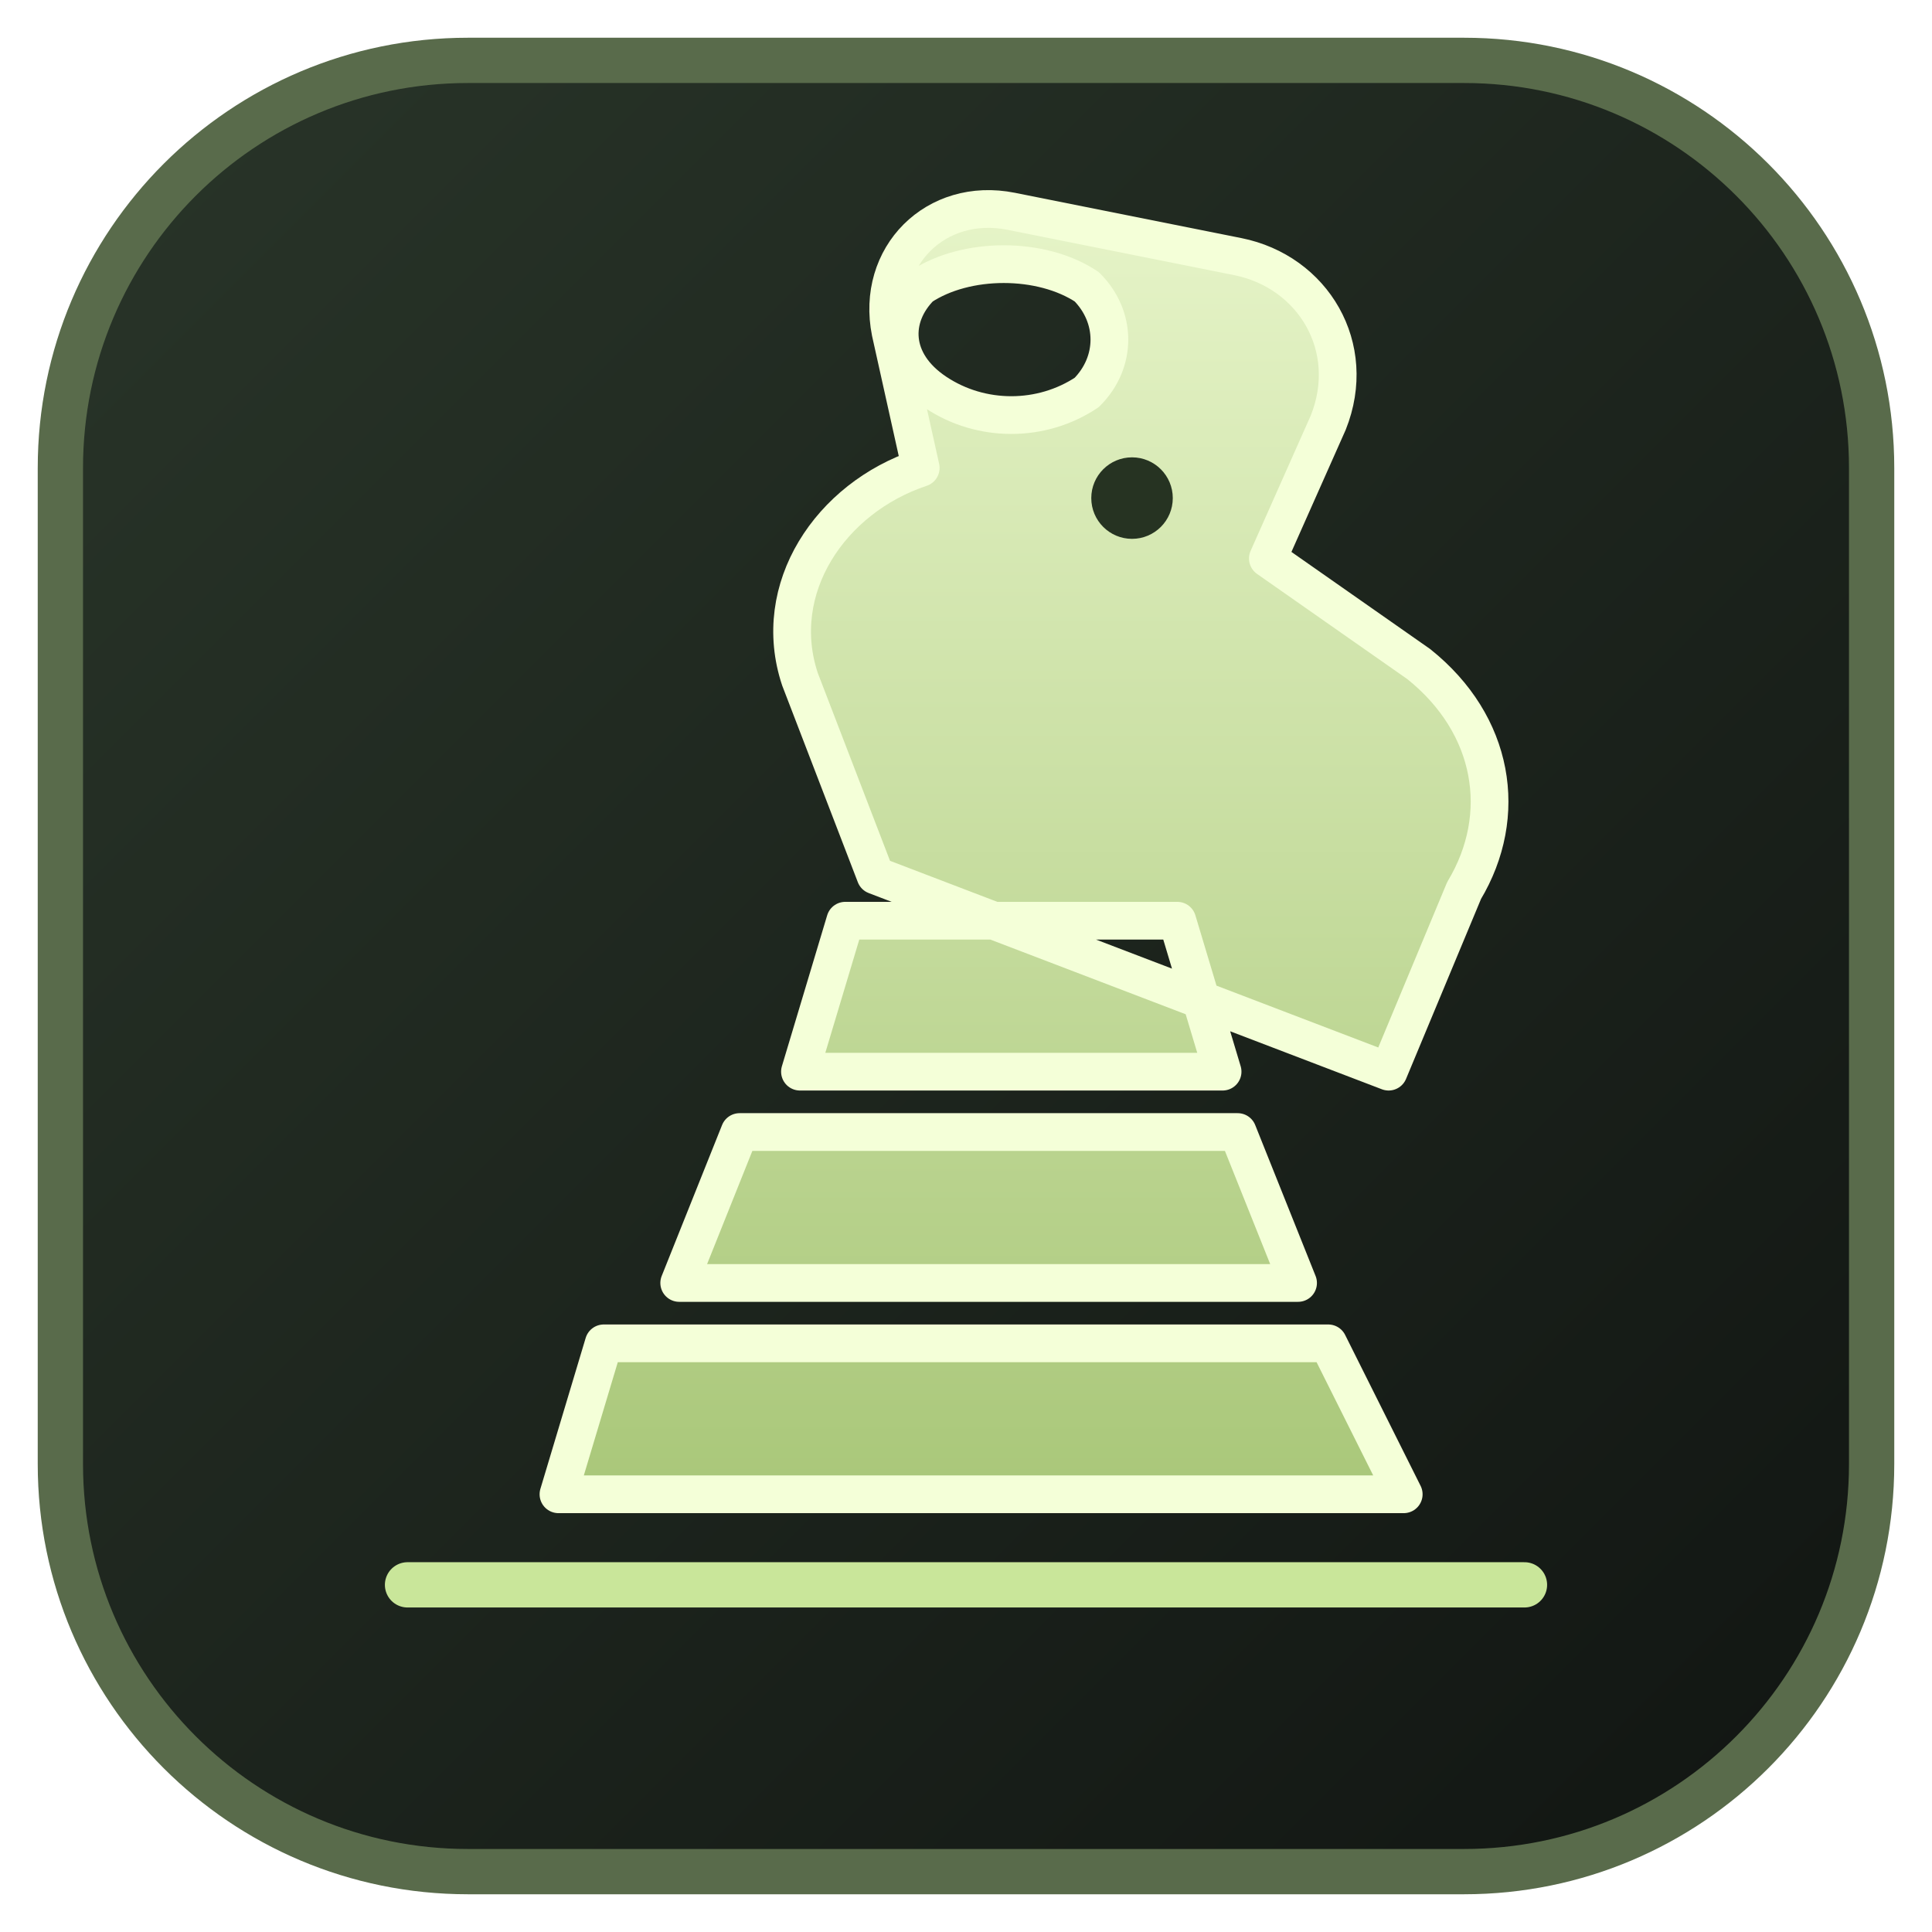
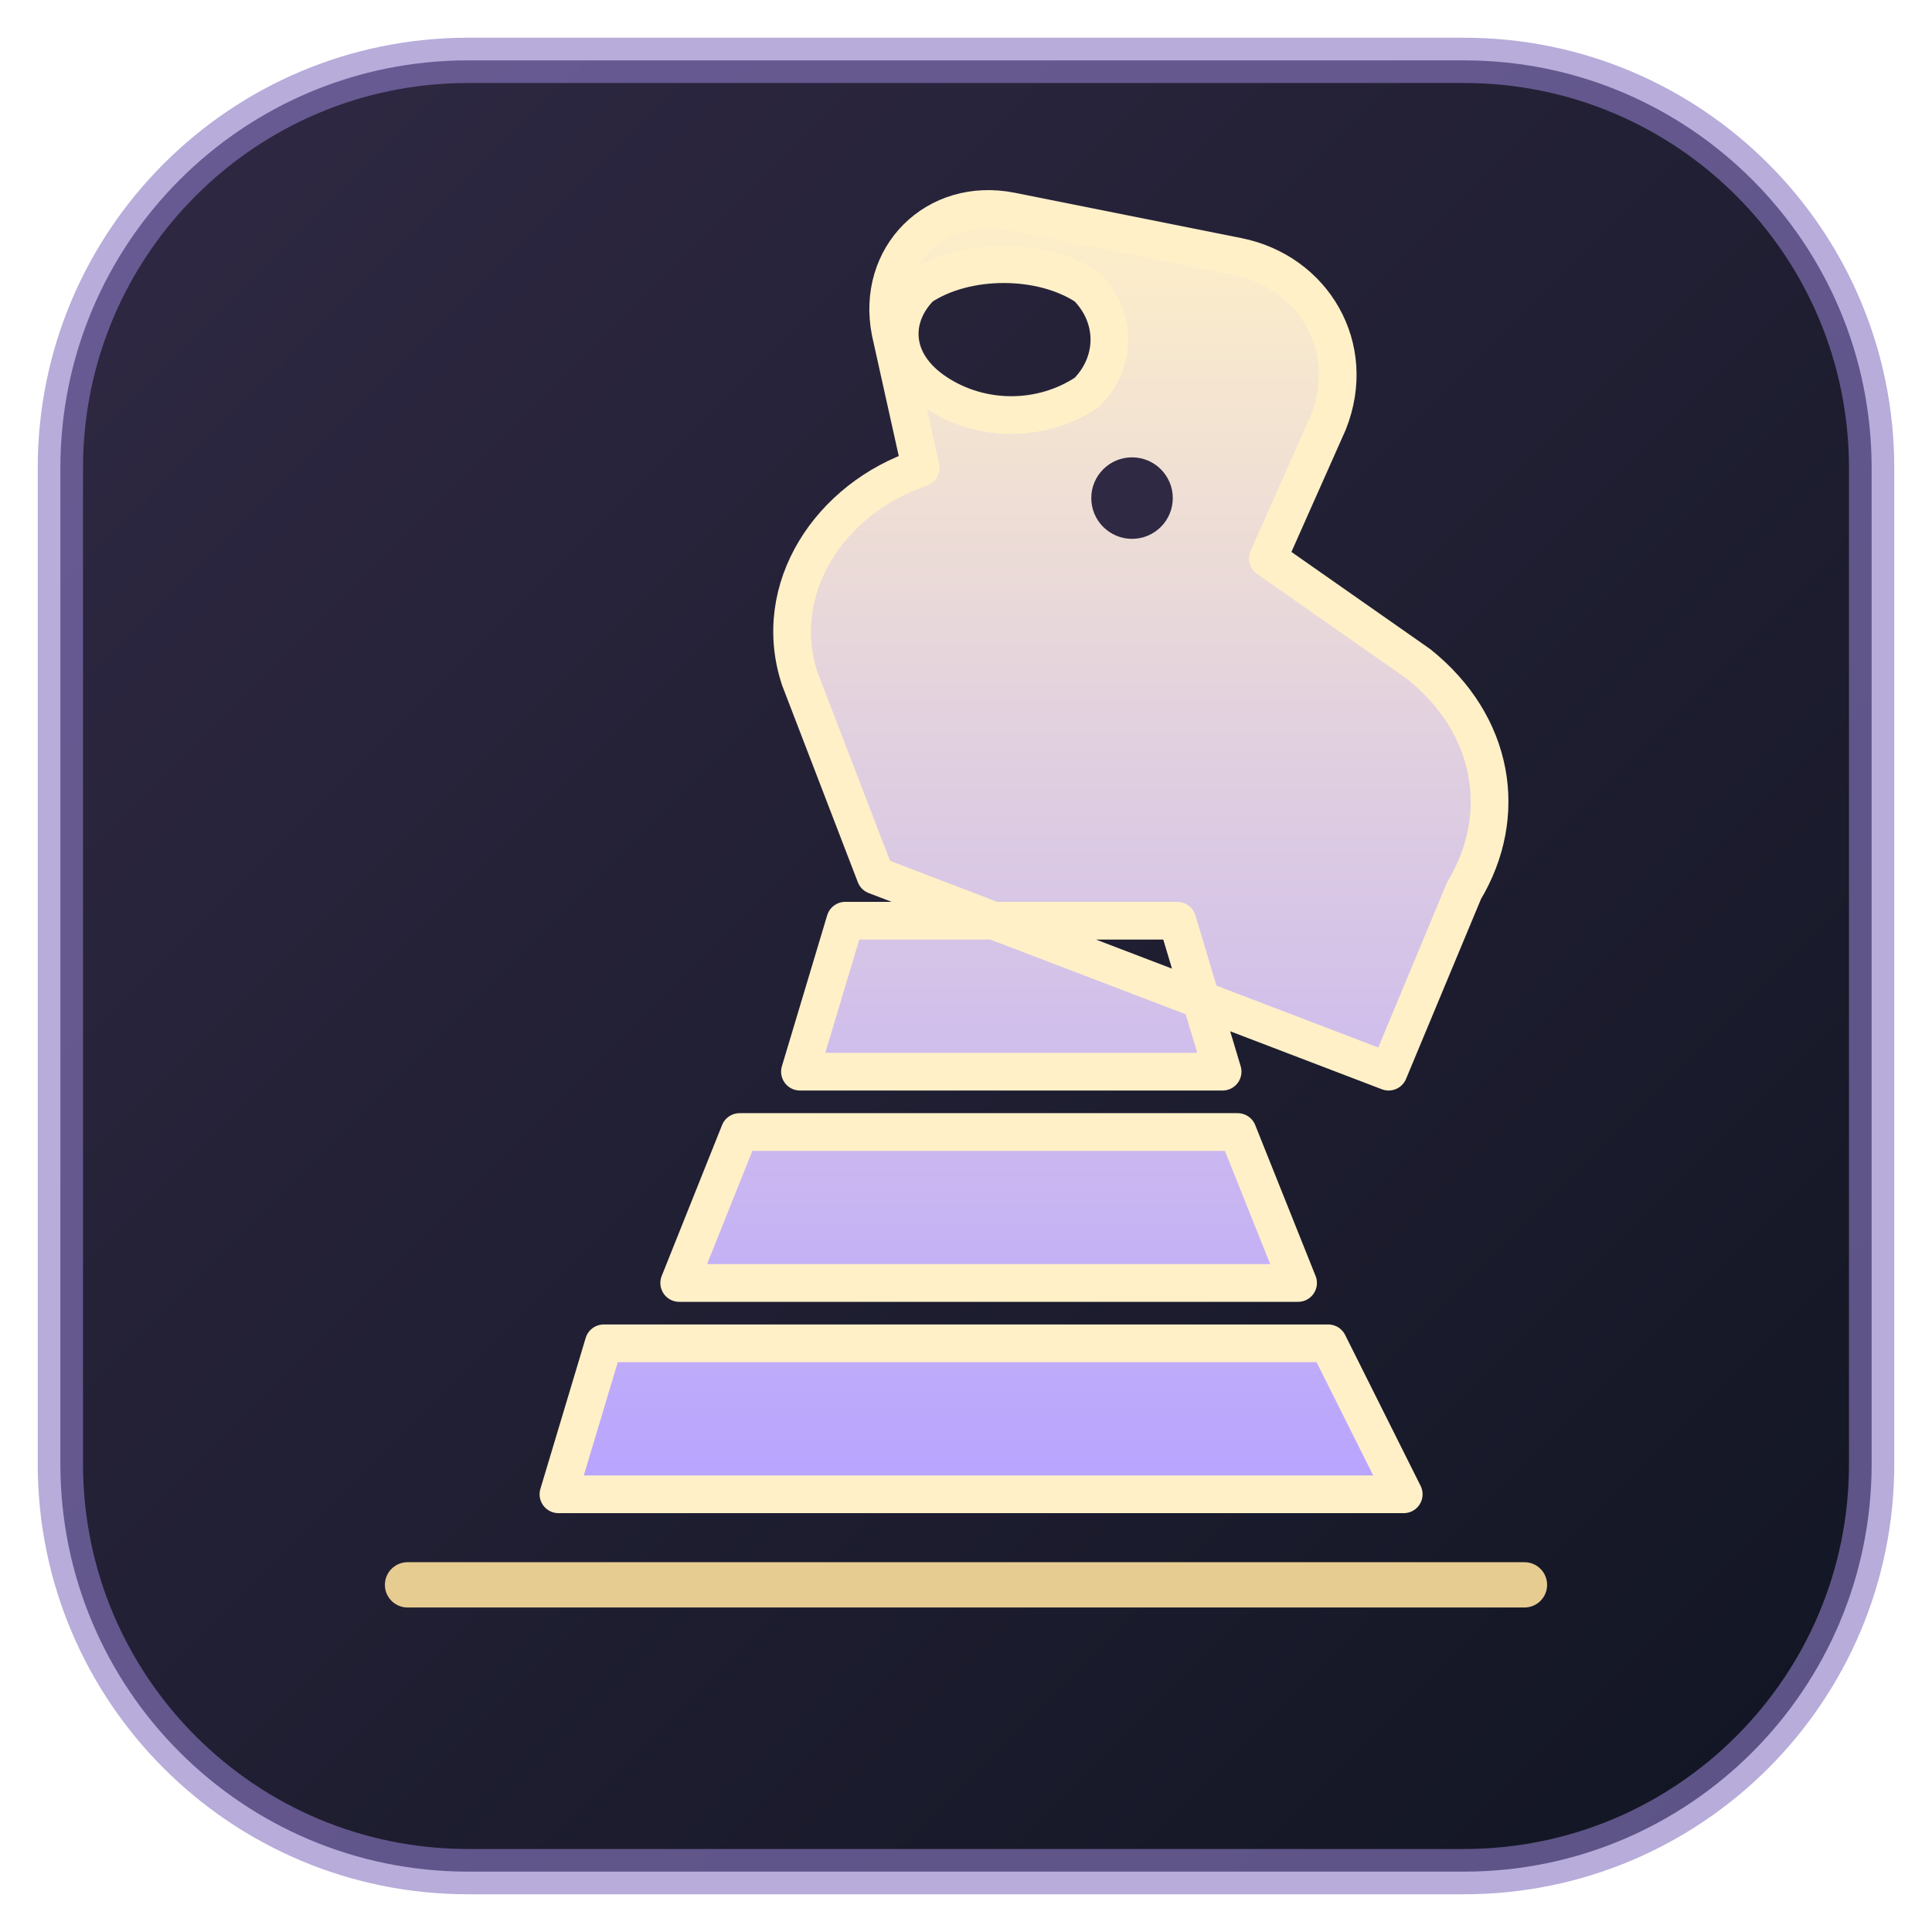
<svg xmlns="http://www.w3.org/2000/svg" viewBox="0 0 128 128">
  <defs>
    <linearGradient id="background" x1="0" y1="0" x2="1" y2="1">
-       <stop offset="0" stop-color="#293529" />
-       <stop offset="1" stop-color="#111512" />
+       <stop offset="0" stop-color="#302944" />
+       <stop offset="1" stop-color="#111522" />
    </linearGradient>
    <linearGradient id="piece" x1="0" y1="0" x2="0" y2="1">
-       <stop offset="0" stop-color="#e6f4c8" />
-       <stop offset="1" stop-color="#a9c779" />
+       <stop offset="0" stop-color="#fff0c8" />
+       <stop offset="1" stop-color="#b7a3ff" />
    </linearGradient>
  </defs>
-   <rect x="4" y="4" width="120" height="120" rx="27" fill="url(#background)" stroke="#596b4b" stroke-width="3" />
-   <path d="M37 99h56l-5-10H40zm8-14h41l-4-10H49zm8-14h28l-3-10H56zm5-13-5-13c-2-6 2-12 8-14l-2-9c-1-5 3-9 8-8l15 3c5 1 8 6 6 11l-4 9 10 7c5 4 6 10 3 15l-5 12zm3-39c-2 2-2 5 1 7 3 2 7 2 10 0 2-2 2-5 0-7-3-2-8-2-11 0z" fill="url(#piece)" stroke="#f4ffd8" stroke-linejoin="round" stroke-width="2.5" />
-   <circle cx="75" cy="33" r="2.7" fill="#263322" />
-   <path d="M27 105h74" stroke="#c9e69a" stroke-linecap="round" stroke-width="3" />
+   <rect x="4" y="4" width="120" height="120" rx="27" fill="url(#background)" stroke="#8b7ac4" stroke-opacity=".62" stroke-width="3" />
+   <path d="M37 99h56l-5-10H40zm8-14h41l-4-10H49zm8-14h28l-3-10H56zm5-13-5-13c-2-6 2-12 8-14l-2-9c-1-5 3-9 8-8l15 3c5 1 8 6 6 11l-4 9 10 7c5 4 6 10 3 15l-5 12zm3-39c-2 2-2 5 1 7 3 2 7 2 10 0 2-2 2-5 0-7-3-2-8-2-11 0z" fill="url(#piece)" stroke="#fff0c8" stroke-linejoin="round" stroke-width="2.5" />
+   <circle cx="75" cy="33" r="2.7" fill="#302944" />
+   <path d="M27 105h74" stroke="#e6cc91" stroke-linecap="round" stroke-width="3" />
</svg>
